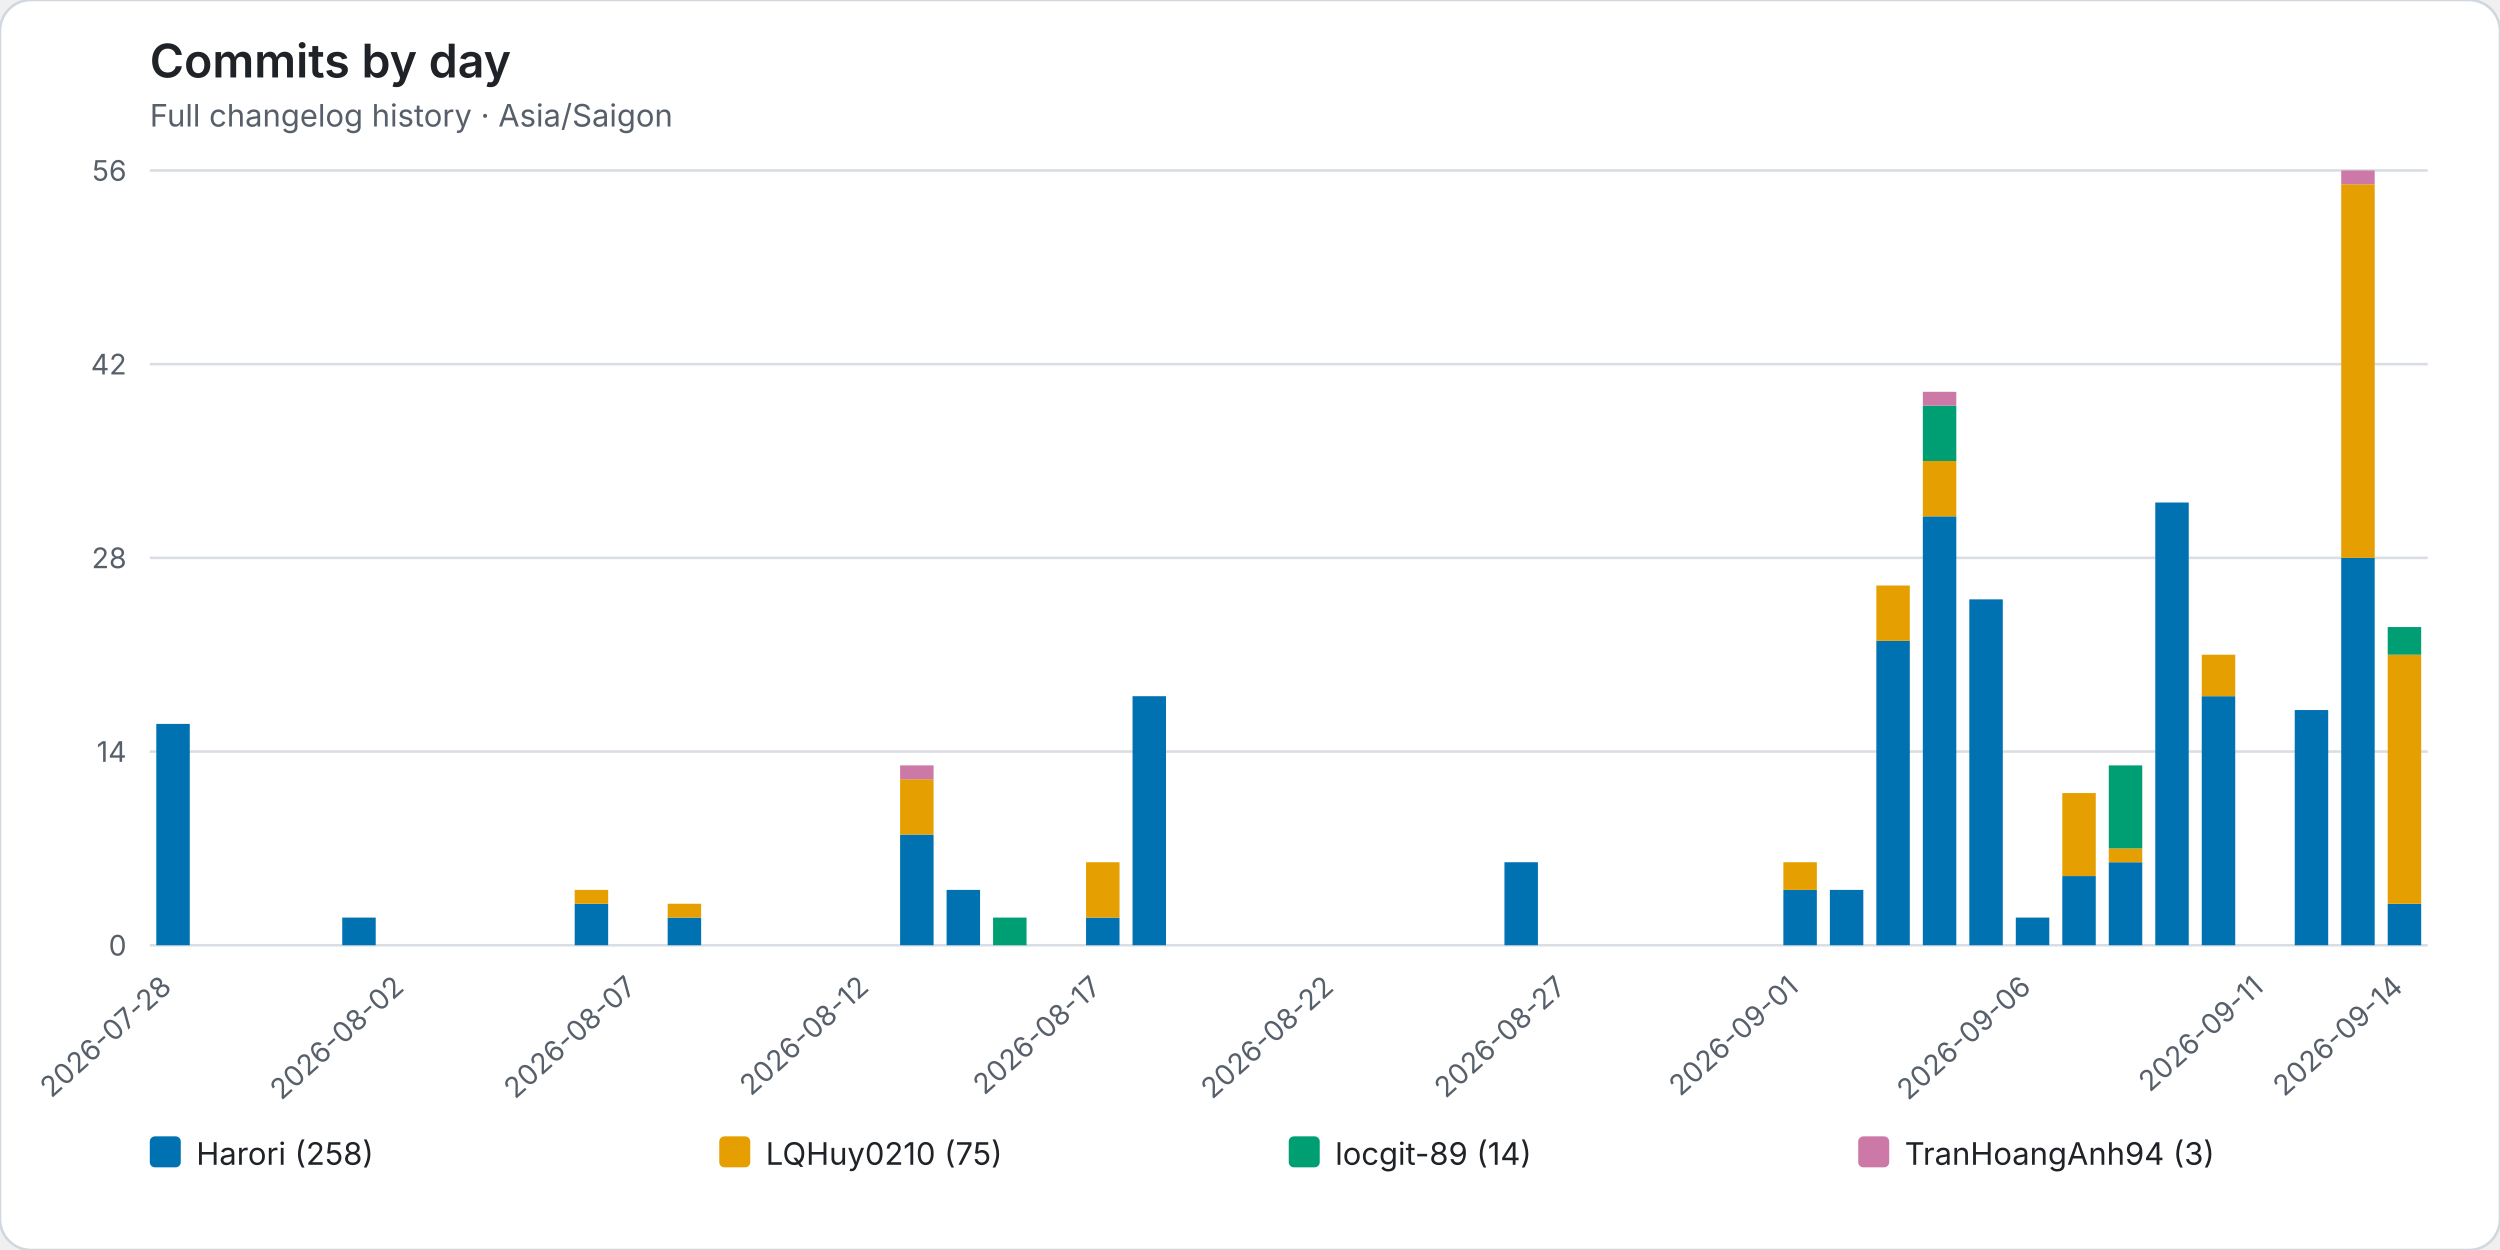
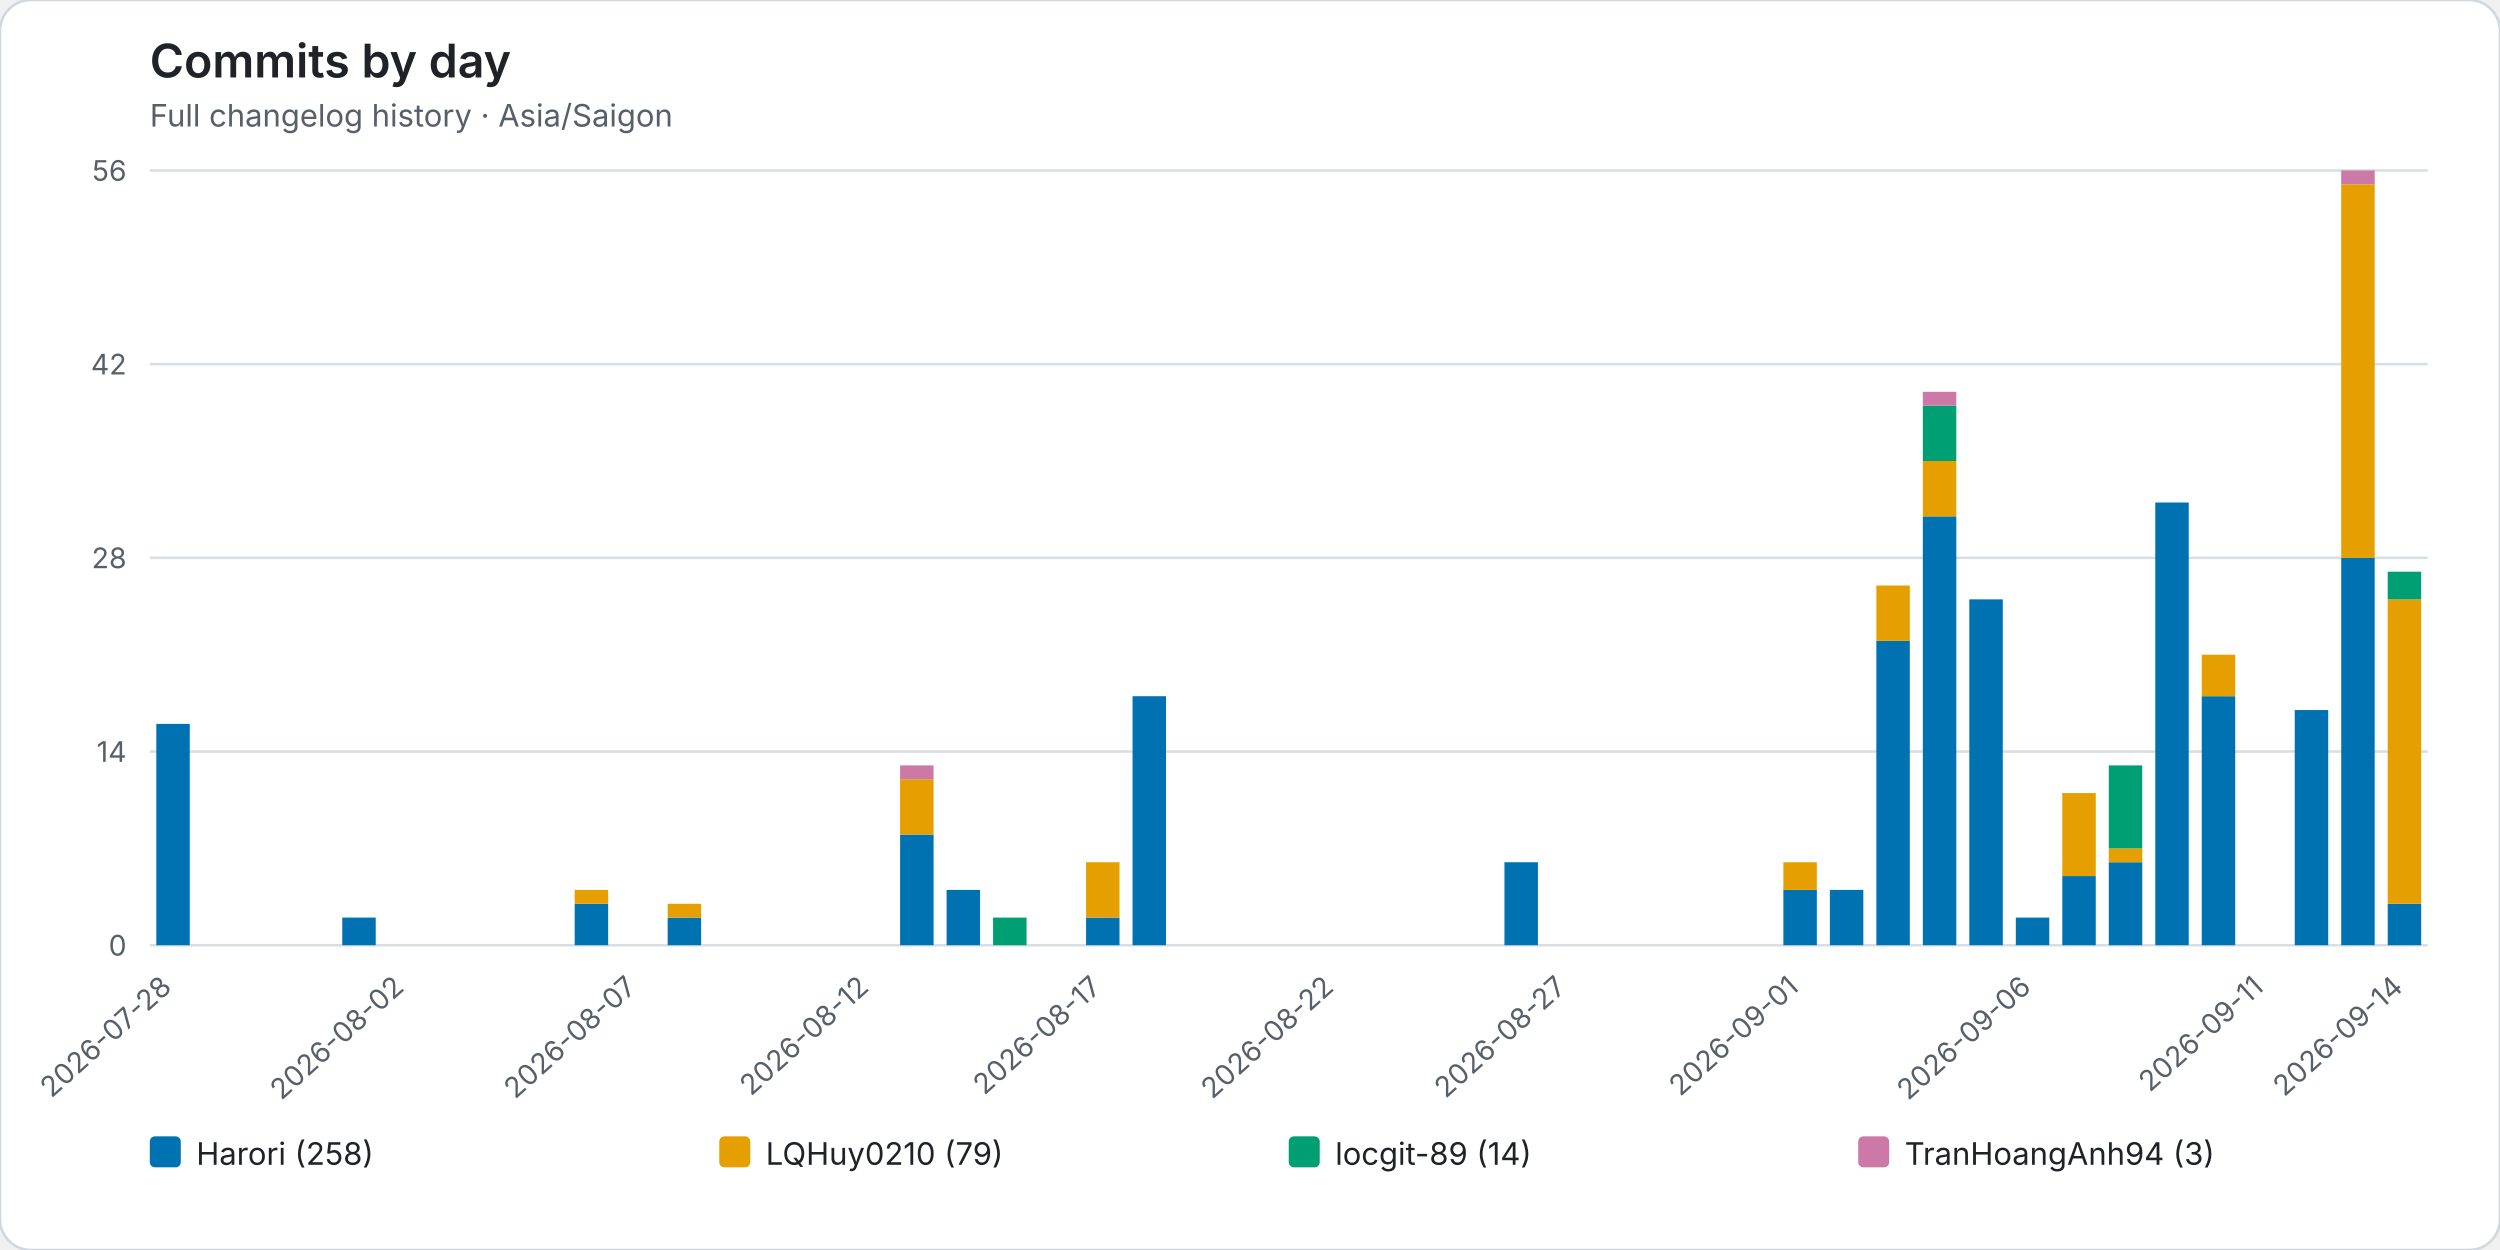
<svg xmlns="http://www.w3.org/2000/svg" role="img" viewBox="0 0 968 484">
  <rect width="968" height="484" rx="12" fill="#ffffff" stroke="#d0d7de" />
  <style>text{font-family:system-ui,-apple-system,BlinkMacSystemFont,"Segoe UI",sans-serif}.axis{fill:#57606a;font-size:11px}.heading{fill:#1f2328;font-size:18px;font-weight:600}.subheading{fill:#57606a;font-size:12px}.grid{stroke:#d8dee4;stroke-width:1}.legend{fill:#1f2328;font-size:12px}</style>
  <text class="heading" x="58" y="30">Commits by day</text>
  <text class="subheading" x="58" y="49">Full changelog history · Asia/Saigon</text>
  <line class="grid" x1="58" y1="366.00" x2="940" y2="366.00" />
  <text class="axis" x="49" y="370.00" text-anchor="end">0</text>
  <line class="grid" x1="58" y1="291.00" x2="940" y2="291.00" />
  <text class="axis" x="49" y="295.00" text-anchor="end">14</text>
  <line class="grid" x1="58" y1="216.00" x2="940" y2="216.00" />
  <text class="axis" x="49" y="220.00" text-anchor="end">28</text>
  <line class="grid" x1="58" y1="141.00" x2="940" y2="141.00" />
  <text class="axis" x="49" y="145.00" text-anchor="end">42</text>
  <line class="grid" x1="58" y1="66.00" x2="940" y2="66.00" />
  <text class="axis" x="49" y="70.00" text-anchor="end">56</text>
  <g data-date="2026-07-28">
    <rect x="60.52" y="280.29" width="12.96" height="85.71" fill="#0072B2" />
  </g>
  <text class="axis" x="67.00" y="383" text-anchor="end" transform="rotate(-42 67.00 383)">2026-07-28</text>
  <g data-date="2026-07-29">
  </g>
  <g data-date="2026-07-30">
  </g>
  <g data-date="2026-07-31">
  </g>
  <g data-date="2026-08-01">
    <rect x="132.52" y="355.29" width="12.96" height="10.71" fill="#0072B2" />
  </g>
  <g data-date="2026-08-02">
  </g>
  <text class="axis" x="157.00" y="383" text-anchor="end" transform="rotate(-42 157.00 383)">2026-08-02</text>
  <g data-date="2026-08-03">
  </g>
  <g data-date="2026-08-04">
  </g>
  <g data-date="2026-08-05">
  </g>
  <g data-date="2026-08-06">
    <rect x="222.52" y="349.93" width="12.96" height="16.07" fill="#0072B2" />
    <rect x="222.52" y="344.57" width="12.96" height="5.36" fill="#E69F00" />
  </g>
  <g data-date="2026-08-07">
  </g>
  <text class="axis" x="247.00" y="383" text-anchor="end" transform="rotate(-42 247.00 383)">2026-08-07</text>
  <g data-date="2026-08-08">
    <rect x="258.52" y="355.29" width="12.96" height="10.71" fill="#0072B2" />
    <rect x="258.52" y="349.93" width="12.96" height="5.36" fill="#E69F00" />
  </g>
  <g data-date="2026-08-09">
  </g>
  <g data-date="2026-08-10">
  </g>
  <g data-date="2026-08-11">
  </g>
  <g data-date="2026-08-12">
  </g>
  <text class="axis" x="337.00" y="383" text-anchor="end" transform="rotate(-42 337.00 383)">2026-08-12</text>
  <g data-date="2026-08-13">
    <rect x="348.52" y="323.14" width="12.96" height="42.86" fill="#0072B2" />
    <rect x="348.52" y="301.71" width="12.96" height="21.43" fill="#E69F00" />
    <rect x="348.52" y="296.36" width="12.96" height="5.36" fill="#CC79A7" />
  </g>
  <g data-date="2026-08-14">
    <rect x="366.52" y="344.57" width="12.96" height="21.43" fill="#0072B2" />
  </g>
  <g data-date="2026-08-15">
    <rect x="384.52" y="355.29" width="12.96" height="10.71" fill="#009E73" />
  </g>
  <g data-date="2026-08-16">
  </g>
  <g data-date="2026-08-17">
    <rect x="420.52" y="355.29" width="12.96" height="10.71" fill="#0072B2" />
    <rect x="420.52" y="333.86" width="12.96" height="21.43" fill="#E69F00" />
  </g>
  <text class="axis" x="427.00" y="383" text-anchor="end" transform="rotate(-42 427.00 383)">2026-08-17</text>
  <g data-date="2026-08-18">
    <rect x="438.52" y="269.57" width="12.96" height="96.43" fill="#0072B2" />
  </g>
  <g data-date="2026-08-19">
  </g>
  <g data-date="2026-08-20">
  </g>
  <g data-date="2026-08-21">
  </g>
  <g data-date="2026-08-22">
  </g>
  <text class="axis" x="517.00" y="383" text-anchor="end" transform="rotate(-42 517.00 383)">2026-08-22</text>
  <g data-date="2026-08-23">
  </g>
  <g data-date="2026-08-24">
  </g>
  <g data-date="2026-08-25">
  </g>
  <g data-date="2026-08-26">
    <rect x="582.52" y="333.86" width="12.96" height="32.14" fill="#0072B2" />
  </g>
  <g data-date="2026-08-27">
  </g>
  <text class="axis" x="607.00" y="383" text-anchor="end" transform="rotate(-42 607.00 383)">2026-08-27</text>
  <g data-date="2026-08-28">
  </g>
  <g data-date="2026-08-29">
  </g>
  <g data-date="2026-08-30">
  </g>
  <g data-date="2026-08-31">
  </g>
  <g data-date="2026-09-01">
    <rect x="690.52" y="344.57" width="12.96" height="21.43" fill="#0072B2" />
    <rect x="690.52" y="333.86" width="12.96" height="10.71" fill="#E69F00" />
  </g>
  <text class="axis" x="697.00" y="383" text-anchor="end" transform="rotate(-42 697.00 383)">2026-09-01</text>
  <g data-date="2026-09-02">
    <rect x="708.52" y="344.57" width="12.96" height="21.43" fill="#0072B2" />
  </g>
  <g data-date="2026-09-03">
    <rect x="726.52" y="248.14" width="12.96" height="117.86" fill="#0072B2" />
    <rect x="726.52" y="226.71" width="12.96" height="21.43" fill="#E69F00" />
  </g>
  <g data-date="2026-09-04">
    <rect x="744.52" y="199.93" width="12.96" height="166.07" fill="#0072B2" />
    <rect x="744.52" y="178.50" width="12.96" height="21.43" fill="#E69F00" />
    <rect x="744.52" y="157.07" width="12.96" height="21.43" fill="#009E73" />
    <rect x="744.52" y="151.71" width="12.96" height="5.36" fill="#CC79A7" />
  </g>
  <g data-date="2026-09-05">
    <rect x="762.52" y="232.07" width="12.96" height="133.93" fill="#0072B2" />
  </g>
  <g data-date="2026-09-06">
    <rect x="780.52" y="355.29" width="12.96" height="10.71" fill="#0072B2" />
  </g>
  <text class="axis" x="787.00" y="383" text-anchor="end" transform="rotate(-42 787.00 383)">2026-09-06</text>
  <g data-date="2026-09-07">
    <rect x="798.52" y="339.21" width="12.96" height="26.79" fill="#0072B2" />
    <rect x="798.52" y="307.07" width="12.96" height="32.14" fill="#E69F00" />
  </g>
  <g data-date="2026-09-08">
    <rect x="816.52" y="333.86" width="12.96" height="32.14" fill="#0072B2" />
    <rect x="816.52" y="328.50" width="12.96" height="5.36" fill="#E69F00" />
    <rect x="816.52" y="296.36" width="12.96" height="32.14" fill="#009E73" />
  </g>
  <g data-date="2026-09-09">
    <rect x="834.52" y="194.57" width="12.96" height="171.43" fill="#0072B2" />
  </g>
  <g data-date="2026-09-10">
    <rect x="852.52" y="269.57" width="12.96" height="96.43" fill="#0072B2" />
    <rect x="852.52" y="253.50" width="12.96" height="16.07" fill="#E69F00" />
  </g>
  <g data-date="2026-09-11">
  </g>
  <text class="axis" x="877.00" y="383" text-anchor="end" transform="rotate(-42 877.00 383)">2026-09-11</text>
  <g data-date="2026-09-12">
    <rect x="888.52" y="274.93" width="12.96" height="91.07" fill="#0072B2" />
  </g>
  <g data-date="2026-09-13">
    <rect x="906.52" y="216.00" width="12.96" height="150.00" fill="#0072B2" />
    <rect x="906.52" y="71.36" width="12.96" height="144.64" fill="#E69F00" />
    <rect x="906.52" y="66.00" width="12.96" height="5.36" fill="#CC79A7" />
  </g>
  <g data-date="2026-09-14">
    <rect x="924.52" y="349.93" width="12.96" height="16.07" fill="#0072B2" />
-     <rect x="924.52" y="253.50" width="12.96" height="96.43" fill="#E69F00" />
-     <rect x="924.52" y="242.79" width="12.96" height="10.71" fill="#009E73" />
+     <rect x="924.52" y="232.07" width="12.96" height="117.86" fill="#E69F00" />
+     <rect x="924.52" y="221.36" width="12.96" height="10.71" fill="#009E73" />
  </g>
  <text class="axis" x="931.00" y="383" text-anchor="end" transform="rotate(-42 931.00 383)">2026-09-14</text>
  <rect x="58.00" y="440" width="12" height="12" rx="2" fill="#0072B2" />
  <text class="legend" x="76.00" y="451">Harori (258)</text>
  <rect x="278.50" y="440" width="12" height="12" rx="2" fill="#E69F00" />
-   <text class="legend" x="296.50" y="451">LQHuy0210 (75)</text>
+   <text class="legend" x="296.50" y="451">LQHuy0210 (79)</text>
  <rect x="499.00" y="440" width="12" height="12" rx="2" fill="#009E73" />
  <text class="legend" x="517.00" y="451">locgit-89 (14)</text>
  <rect x="719.50" y="440" width="12" height="12" rx="2" fill="#CC79A7" />
  <text class="legend" x="737.50" y="451">TranHoangAnh94 (3)</text>
</svg>
